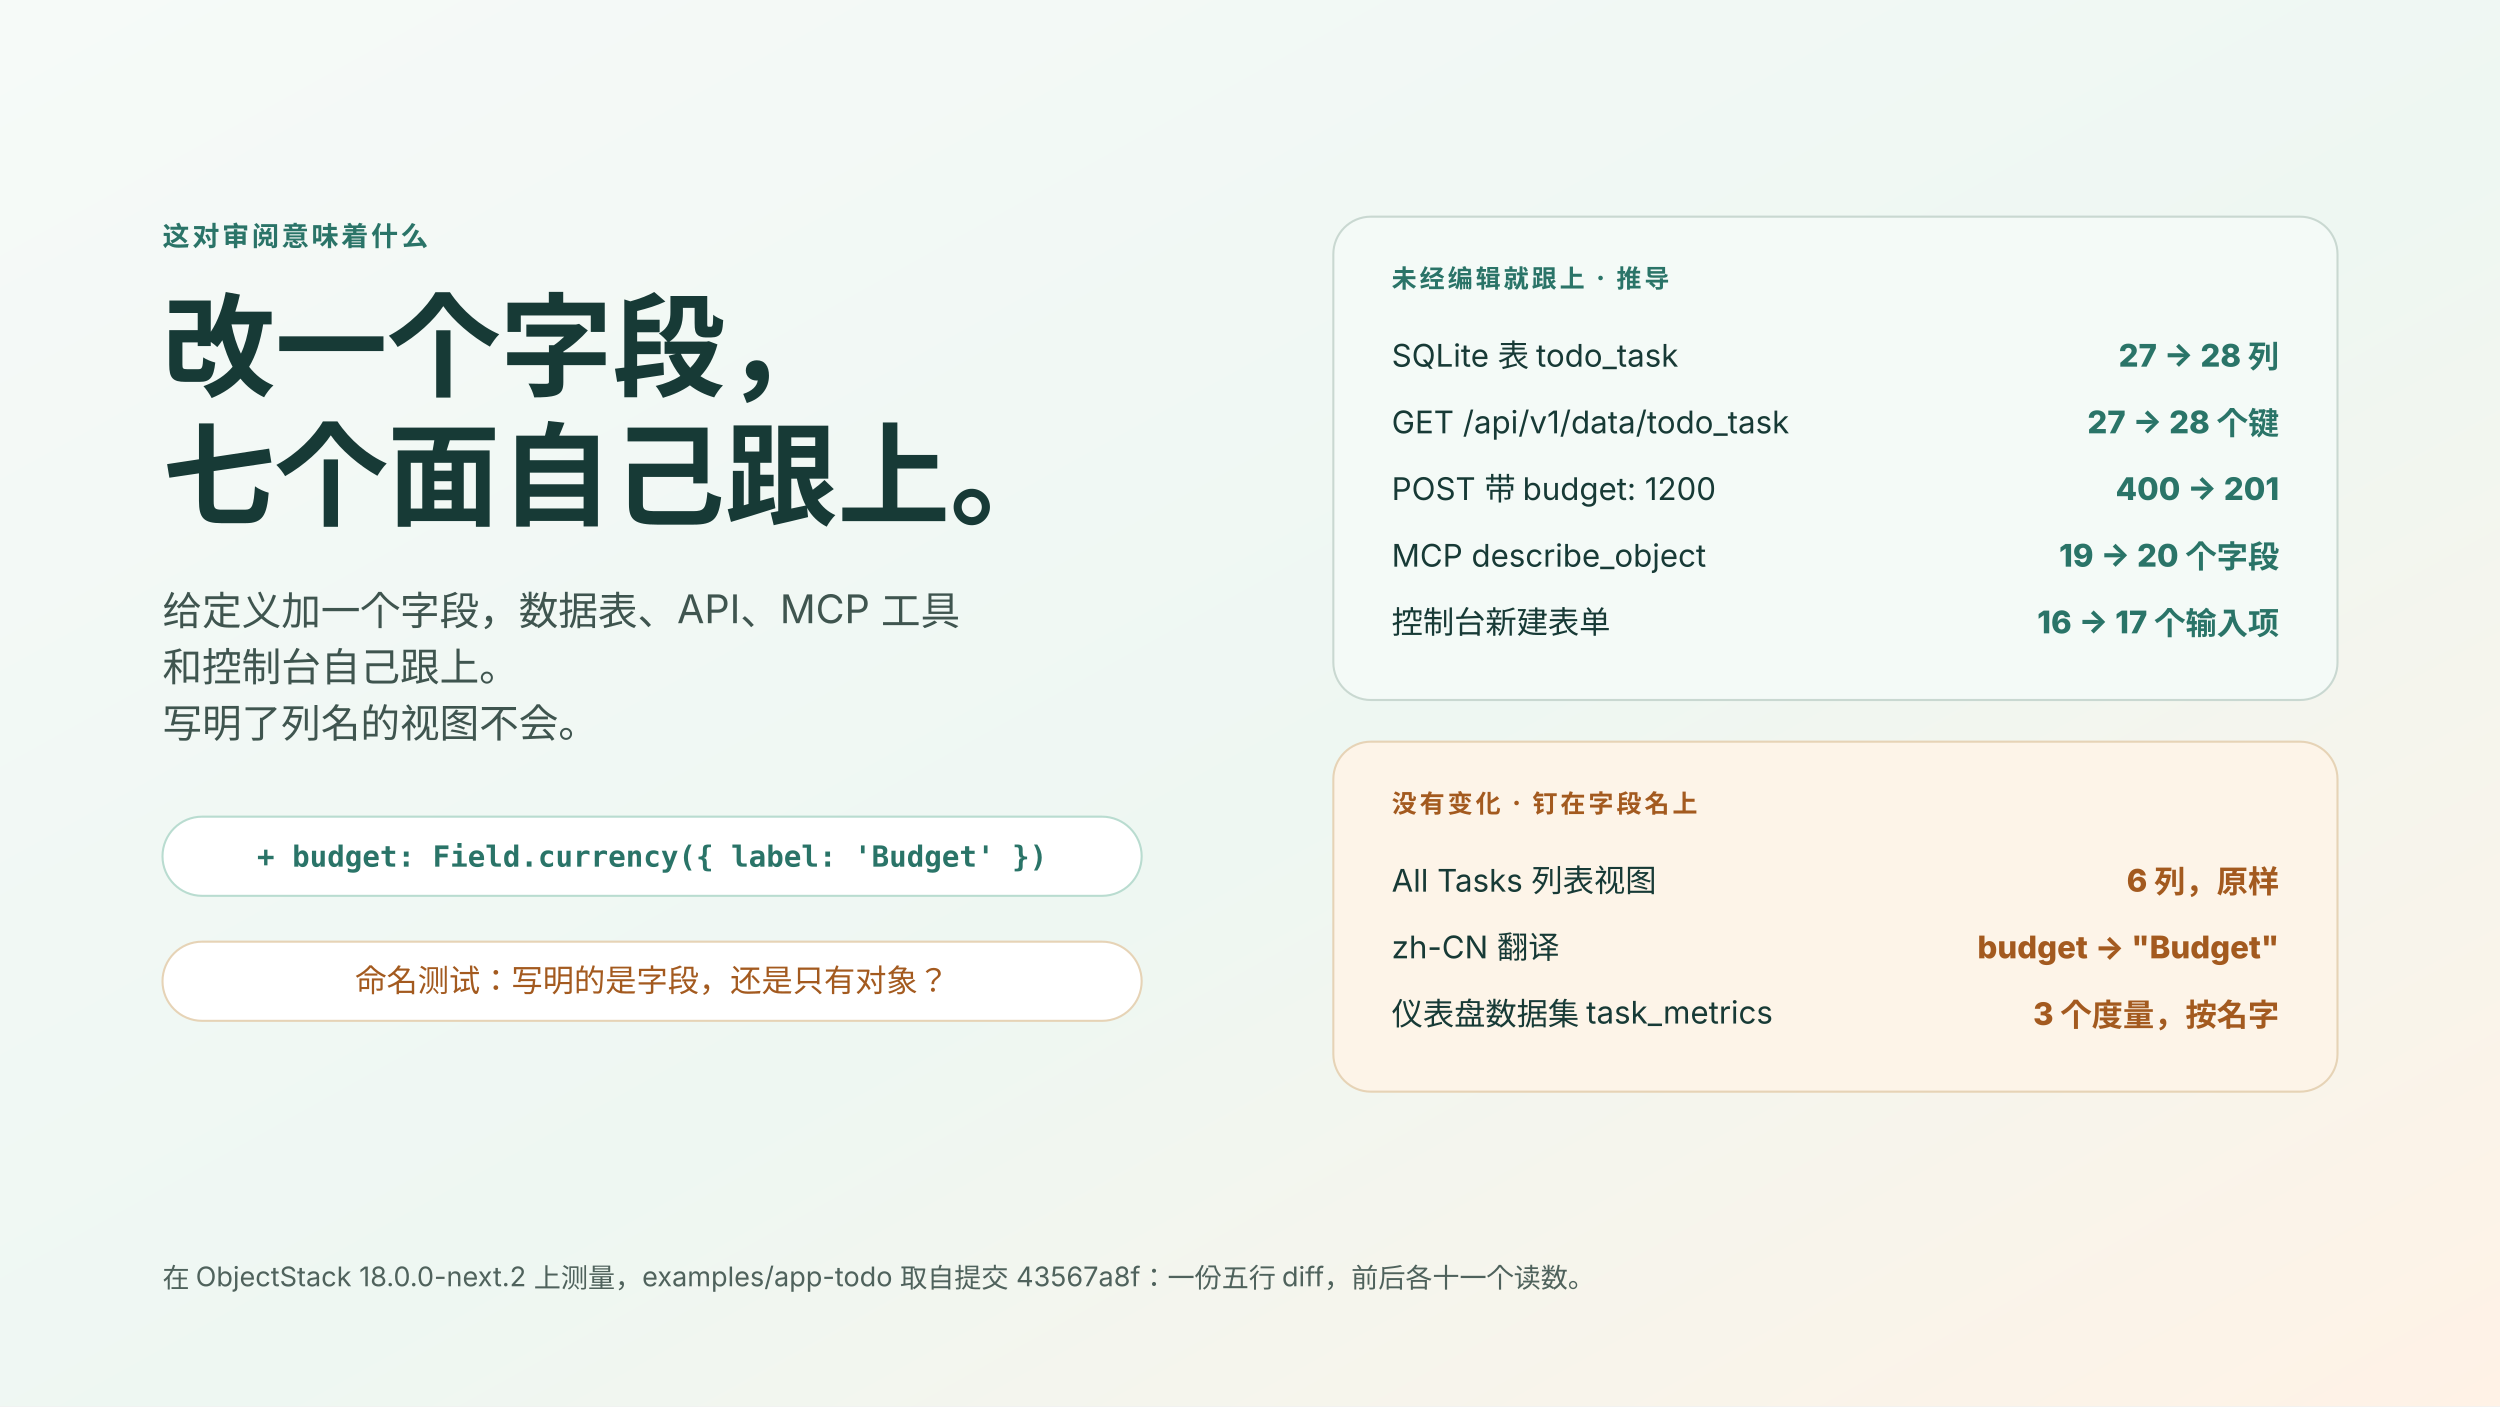
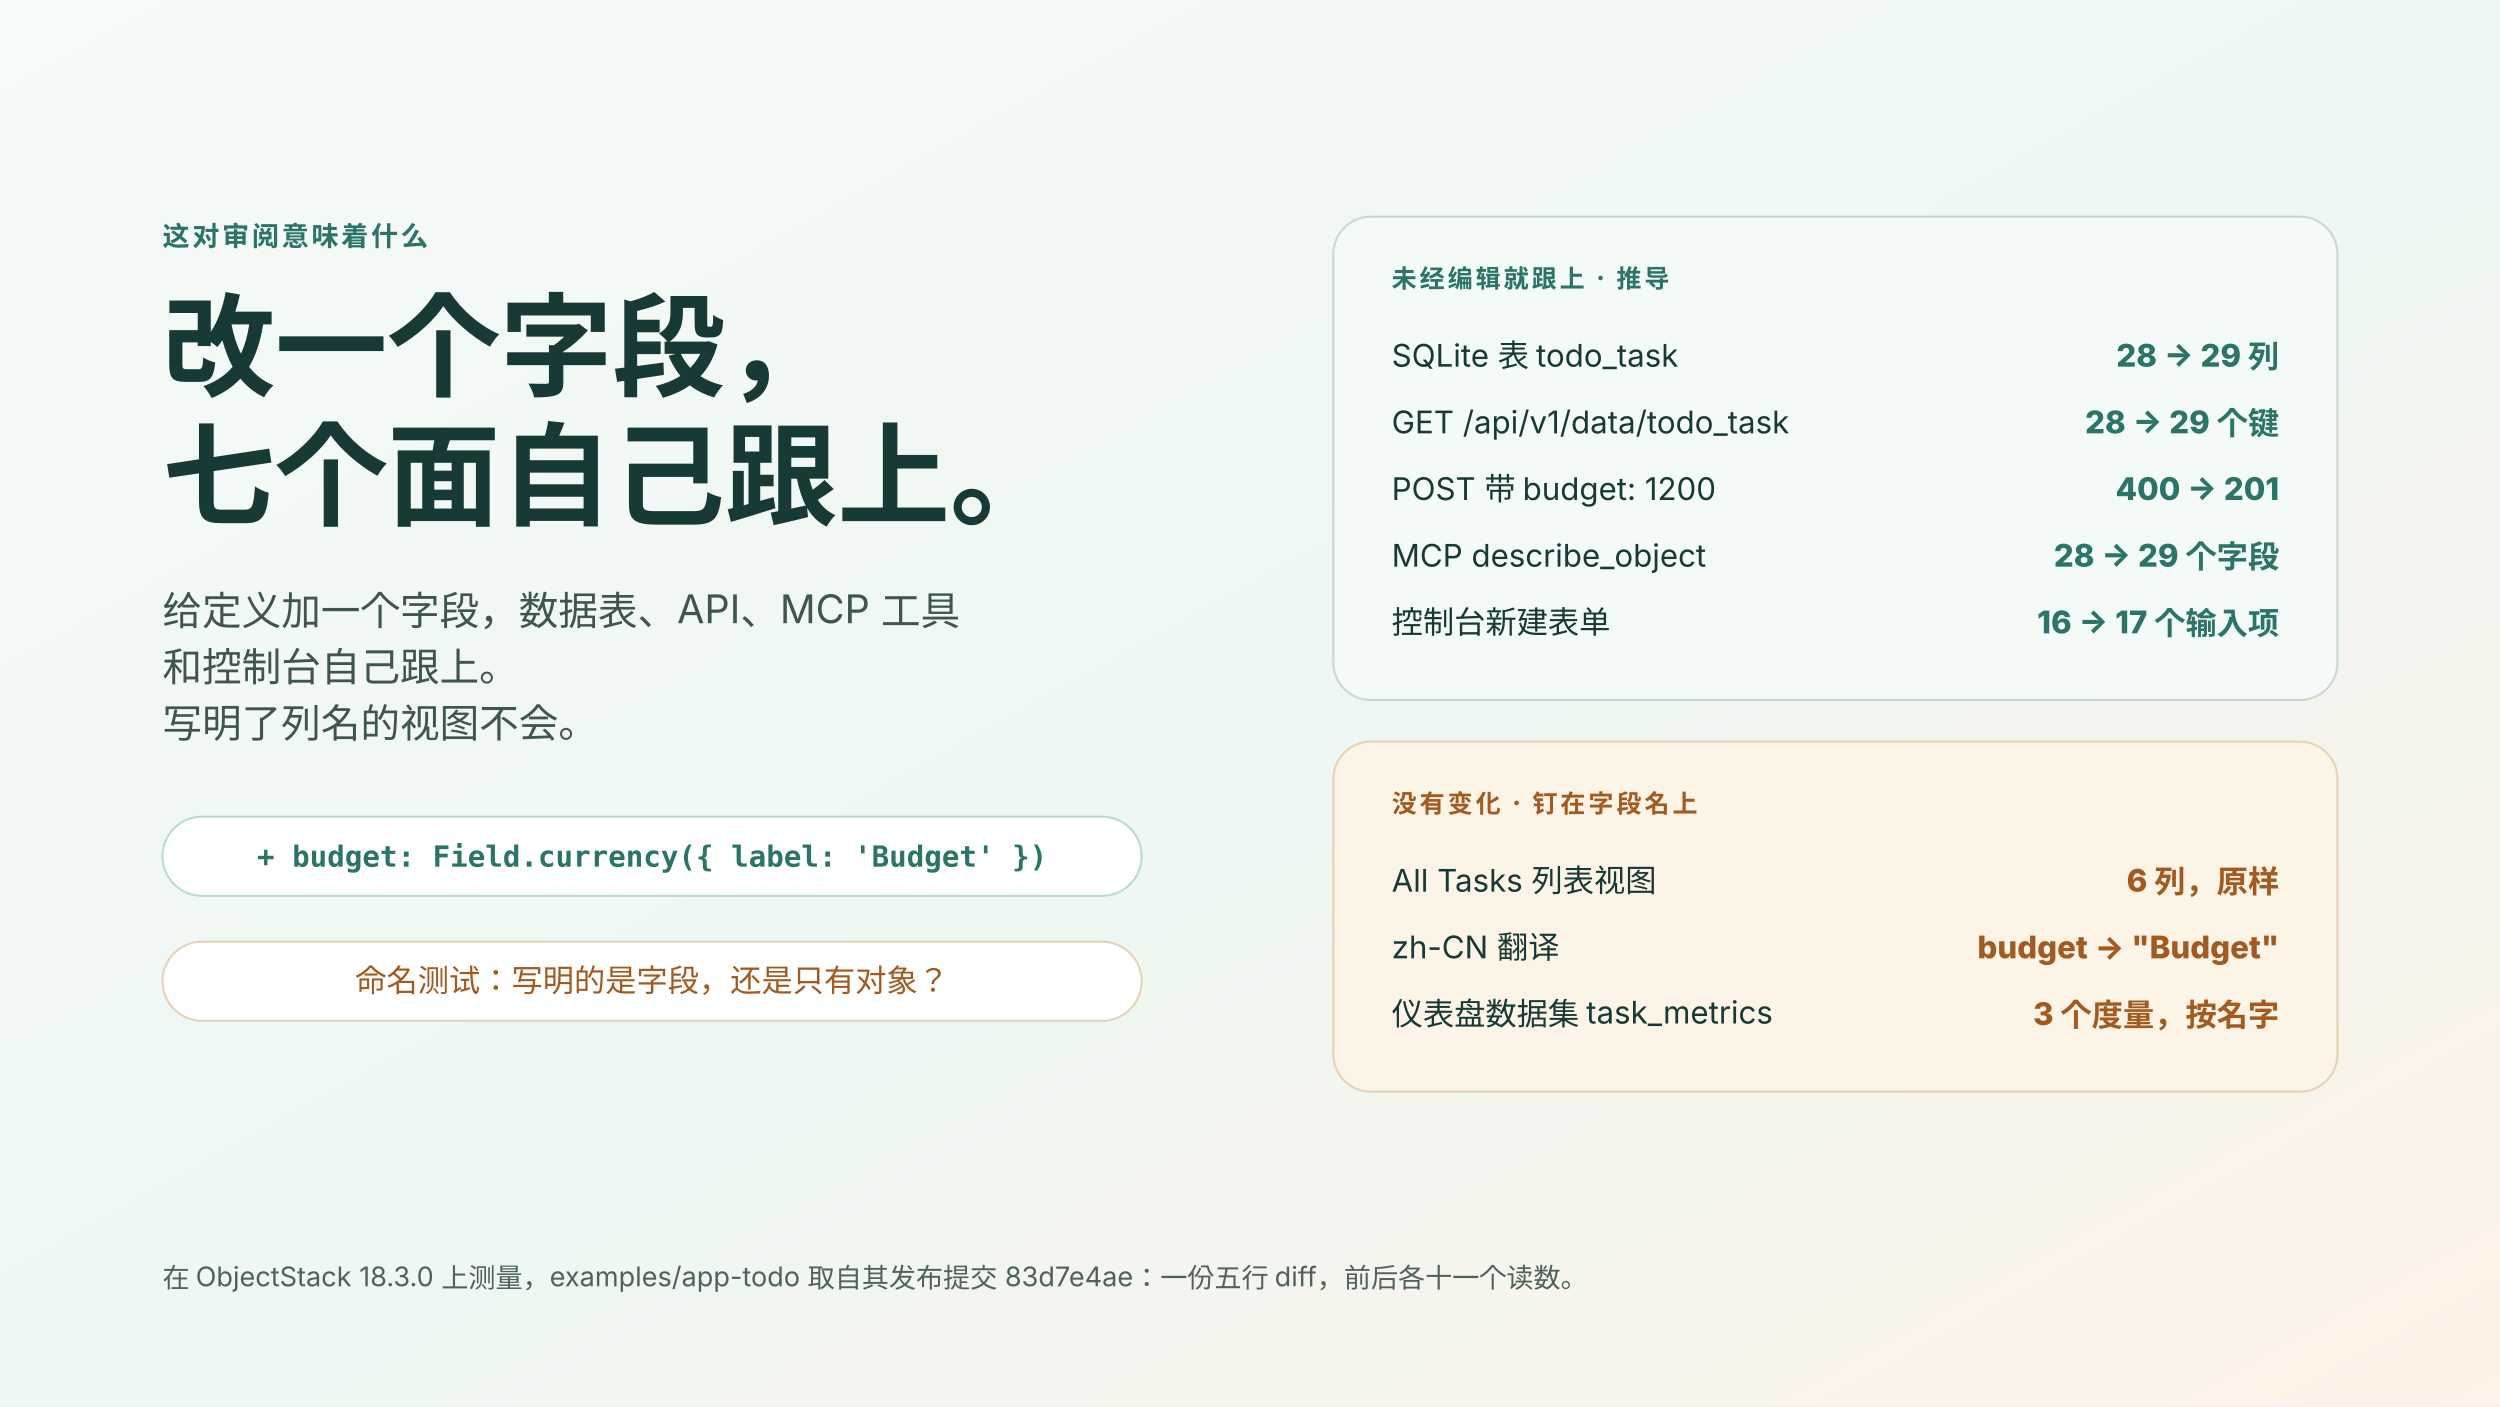
<svg xmlns="http://www.w3.org/2000/svg" viewBox="0 0 1200 675" role="img" aria-label="视图、仪表盘和应用是本体的投影：一份给自带 Todo 示例加 budget 字段的五行 diff；数据表、REST API、MCP 的 describe 调用和控制台表单自己跟上了，而钉死了列名的列表视图、中文翻译和仪表盘数据集保持原样">
  <defs>
    <linearGradient id="bg" x1="0" x2="1" y1="0" y2="1">
      <stop stop-color="#f6faf8" />
      <stop offset=".55" stop-color="#eef7f2" />
      <stop offset="1" stop-color="#fff2e6" />
    </linearGradient>
    <style>
      text{font-family:-apple-system,BlinkMacSystemFont,"Segoe UI","PingFang SC","Noto Sans SC","Microsoft YaHei",sans-serif}
      .eyebrow{font-size:13px;font-weight:780;letter-spacing:.1em}
      .title{font-size:54px;font-weight:800}
      .lead{font-size:19px}
      .mono{font-family:ui-monospace,Menlo,Consolas,monospace;font-size:14px;font-weight:600}
      .kicker{font-size:12px;font-weight:780;letter-spacing:.12em}
      .row{font-size:15px}
      .rowNum{font-size:15px;font-weight:760}
      .foot{font-size:13px}
    </style>
  </defs>
  <rect width="1200" height="675" fill="url(#bg)" />
  <text x="78" y="118" class="eyebrow" fill="#2a7468">这对审阅意味着什么</text>
  <text x="78" y="186" class="title" fill="#173a36">改一个字段，</text>
  <text x="78" y="248" class="title" fill="#173a36">七个面自己跟上。</text>
  <text x="78" y="300" class="lead" fill="#3f554f">给定义加一个字段，数据表、API、MCP 工具</text>
  <text x="78" y="327" class="lead" fill="#3f554f">和控制台自己跟上。</text>
  <text x="78" y="354" class="lead" fill="#3f554f">写明了列名的视图不会。</text>
  <g transform="translate(78 392)">
    <rect width="470" height="38" rx="19" fill="#ffffff" stroke="#b9dcd0" />
    <text x="235" y="24" class="mono" text-anchor="middle" fill="#2a7468">+ budget: Field.currency({ label: 'Budget' })</text>
  </g>
  <g transform="translate(78 452)">
    <rect width="470" height="38" rx="19" fill="#ffffff" stroke="#e6d3b6" />
    <text x="235" y="24" class="row" text-anchor="middle" fill="#a35a1f">命名测试：写明的是字段，还是只有对象？</text>
  </g>
  <g transform="translate(640 104)">
    <rect width="482" height="232" rx="18" fill="#f4faf7" stroke="#c9d8d1" />
    <text x="28" y="34" class="kicker" fill="#2a7468">未经编辑就跟上 · 推导</text>
    <text x="28" y="72" class="row" fill="#173a36">SQLite 表 todo_task</text>
-     <text x="454" y="72" class="rowNum" text-anchor="end" fill="#2a7468">27 → 28 列</text>
+     <text x="454" y="72" class="rowNum" text-anchor="end" fill="#2a7468">28 → 29 列</text>
    <text x="28" y="104" class="row" fill="#173a36">GET /api/v1/data/todo_task</text>
-     <text x="454" y="104" class="rowNum" text-anchor="end" fill="#2a7468">27 → 28 个键</text>
+     <text x="454" y="104" class="rowNum" text-anchor="end" fill="#2a7468">28 → 29 个键</text>
    <text x="28" y="136" class="row" fill="#173a36">POST 带 budget: 1200</text>
    <text x="454" y="136" class="rowNum" text-anchor="end" fill="#2a7468">400 → 201</text>
    <text x="28" y="168" class="row" fill="#173a36">MCP describe_object</text>
-     <text x="454" y="168" class="rowNum" text-anchor="end" fill="#2a7468">19 → 20 个字段</text>
+     <text x="454" y="168" class="rowNum" text-anchor="end" fill="#2a7468">28 → 29 个字段</text>
    <text x="28" y="200" class="row" fill="#173a36">控制台新建表单</text>
    <text x="454" y="200" class="rowNum" text-anchor="end" fill="#2a7468">16 → 17 个输入项</text>
  </g>
  <g transform="translate(640 356)">
    <rect width="482" height="168" rx="18" fill="#fdf4e8" stroke="#e6d3b6" />
    <text x="28" y="34" class="kicker" fill="#a35a1f">没有变化 · 钉在字段名上</text>
    <text x="28" y="72" class="row" fill="#173a36">All Tasks 列表视图</text>
    <text x="454" y="72" class="rowNum" text-anchor="end" fill="#a35a1f">6 列，原样</text>
    <text x="28" y="104" class="row" fill="#173a36">zh-CN 翻译</text>
    <text x="454" y="104" class="rowNum" text-anchor="end" fill="#a35a1f">budget → "Budget"</text>
    <text x="28" y="136" class="row" fill="#173a36">仪表盘数据集 task_metrics</text>
    <text x="454" y="136" class="rowNum" text-anchor="end" fill="#a35a1f">3 个度量，按名字</text>
  </g>
-   <text x="78" y="618" class="foot" fill="#4f625c">在 ObjectStack 18.0.0-next.2 上测量，examples/app-todo 取自提交 43567a8f：一份五行 diff，前后各十一个读数。</text>
+   <text x="78" y="618" class="foot" fill="#4f625c">在 ObjectStack 18.3.0 上测量，examples/app-todo 取自其发布提交 83d7e4ae：一份五行 diff，前后各十一个读数。</text>
</svg>
